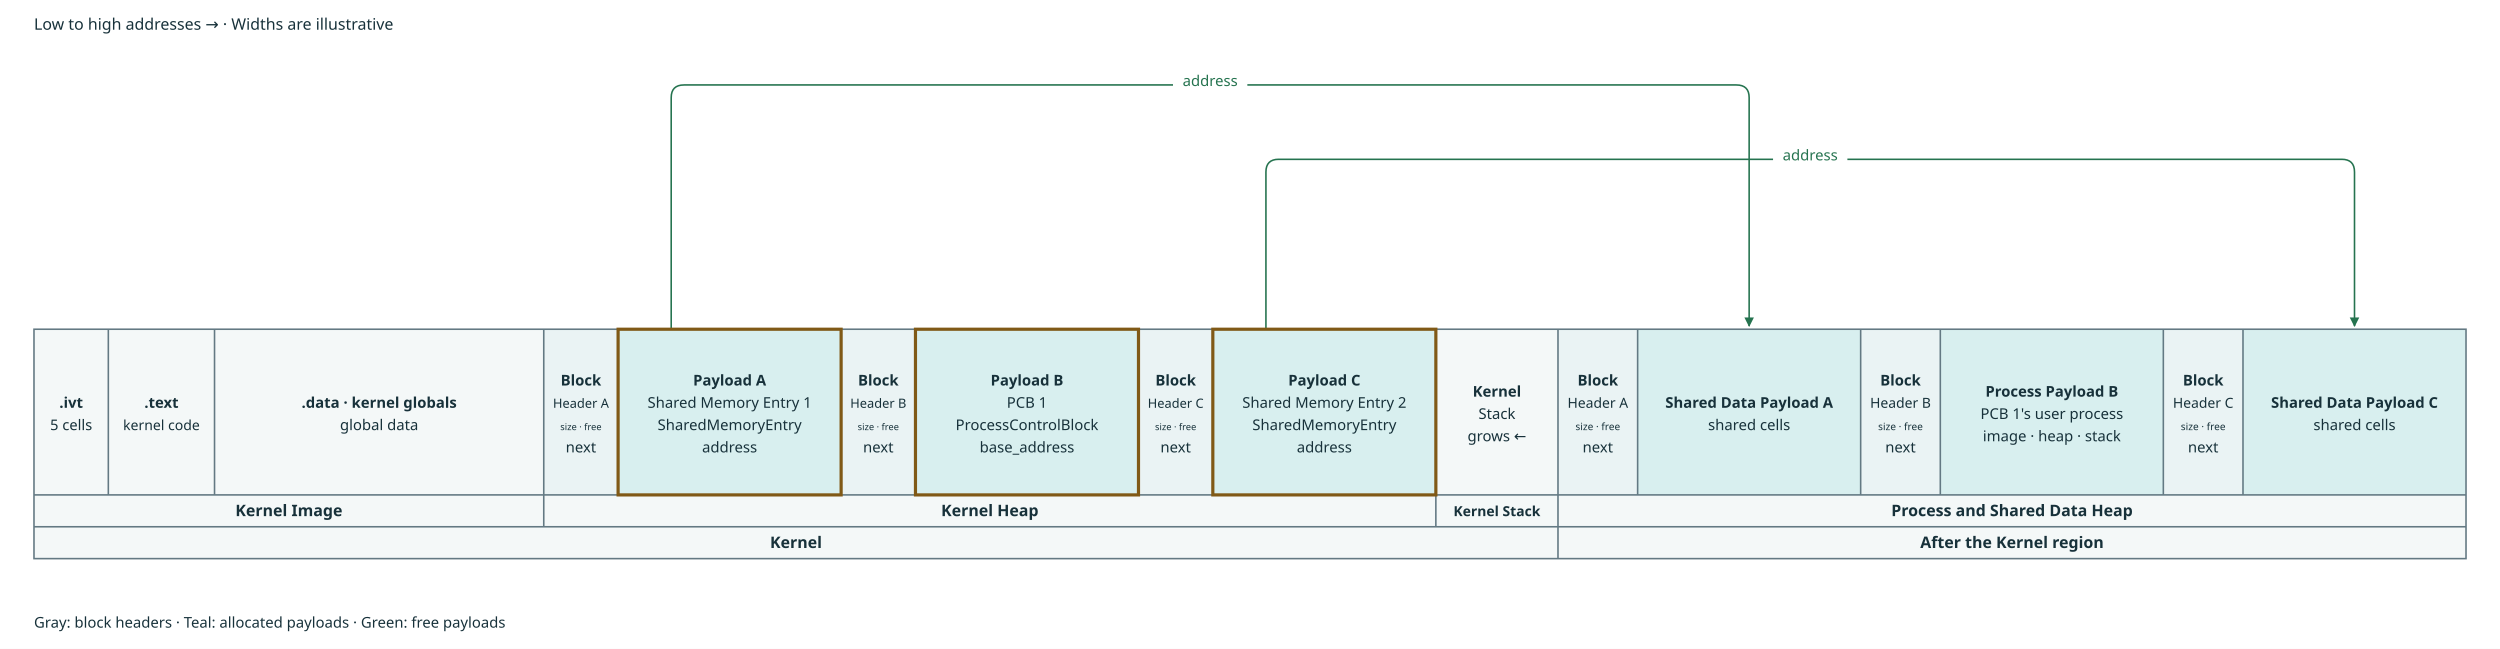
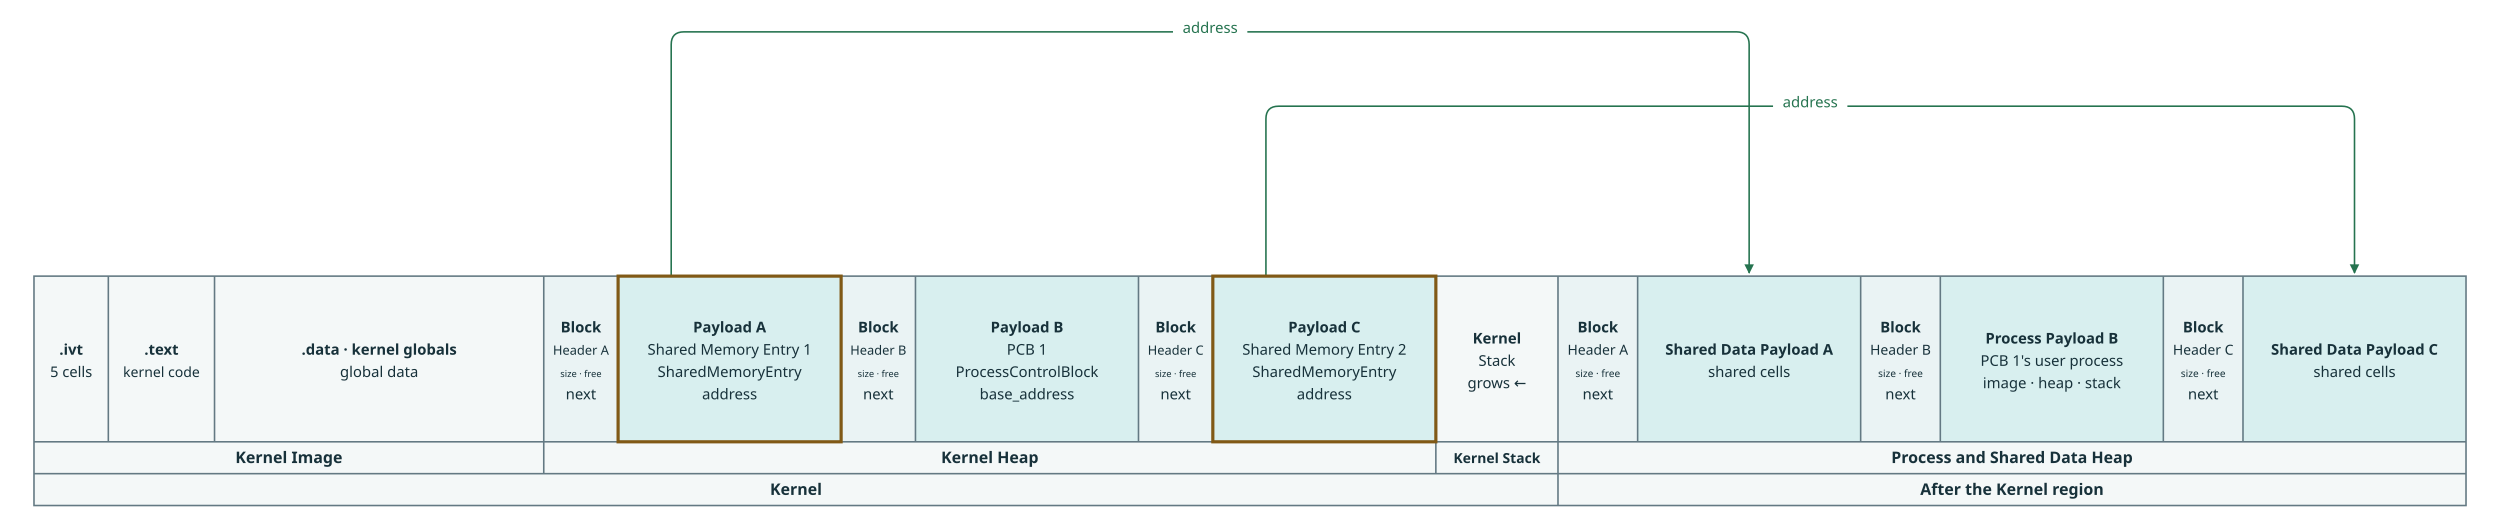
- <svg xmlns="http://www.w3.org/2000/svg" width="2354" height="611" viewBox="0 0 2354 611" role="img" aria-labelledby="title desc">
+ <svg xmlns="http://www.w3.org/2000/svg" width="2354" height="496" viewBox="0 50 2354 496" role="img" aria-labelledby="title desc">
  <defs>
    <marker id="405ea8" viewBox="0 0 10 10" refX="9" refY="5" markerWidth="6" markerHeight="6" orient="auto-start-reverse">
      <path d="M 0 0 L 10 5 L 0 10 z" fill="#167b84" />
    </marker>
    <marker id="785099" viewBox="0 0 10 10" refX="9" refY="5" markerWidth="6" markerHeight="6" orient="auto-start-reverse">
      <path d="M 0 0 L 10 5 L 0 10 z" fill="#167b84" />
    </marker>
    <marker id="26715b" viewBox="0 0 10 10" refX="9" refY="5" markerWidth="6" markerHeight="6" orient="auto-start-reverse">
      <path d="M 0 0 L 10 5 L 0 10 z" fill="#25734f" />
    </marker>
  </defs>
  <rect width="2354" height="611" fill="white" />
  <g font-family="Cantarell, sans-serif">
-     <text x="32" y="28" text-anchor="start" font-size="15" font-weight="normal" fill="#17313a">Low to high addresses →   ·   Widths are illustrative</text>
    <rect x="32" y="310" width="70" height="156" fill="#f4f8f8" stroke="none" stroke-width="1" />
    <text x="67.0" y="384.0" text-anchor="middle" font-size="14" font-weight="bold" fill="#17313a">.ivt</text>
    <text x="67.0" y="405.0" text-anchor="middle" font-size="13.825" font-weight="normal" fill="#17313a">5 cells</text>
    <rect x="102" y="310" width="100" height="156" fill="#f4f8f8" stroke="none" stroke-width="1" />
    <text x="152.0" y="384.0" text-anchor="middle" font-size="14" font-weight="bold" fill="#17313a">.text</text>
    <text x="152.0" y="405.0" text-anchor="middle" font-size="13.196" font-weight="normal" fill="#17313a">kernel code</text>
    <rect x="202" y="310" width="310" height="156" fill="#f4f8f8" stroke="none" stroke-width="1" />
    <text x="357.0" y="384.0" text-anchor="middle" font-size="14" font-weight="bold" fill="#17313a">.data · kernel globals</text>
    <text x="357.0" y="405.0" text-anchor="middle" font-size="14" font-weight="normal" fill="#17313a">global data</text>
    <rect x="512" y="310" width="70" height="156" fill="#eaf3f4" stroke="none" stroke-width="1" />
    <a href="../../common/heap.header#L5">
      <text x="547.0" y="363.0" text-anchor="middle" font-size="14" font-weight="bold" fill="#17313a">Block</text>
      <text x="547.0" y="384.0" text-anchor="middle" font-size="12.097" font-weight="normal" fill="#17313a">Header A</text>
      <text x="547.0" y="405.0" text-anchor="middle" font-size="8.798" font-weight="normal" fill="#17313a">size · free</text>
      <text x="547.0" y="426.0" text-anchor="middle" font-size="14" font-weight="normal" fill="#17313a">next</text>
    </a>
    <rect x="582" y="310" width="210" height="156" fill="#d8efef" stroke="none" stroke-width="1" />
    <a href="../../kernel/shared_memory.header#L8">
      <text x="687.0" y="363.0" text-anchor="middle" font-size="14" font-weight="bold" fill="#17313a">Payload A</text>
      <text x="687.0" y="384.0" text-anchor="middle" font-size="14" font-weight="normal" fill="#17313a">Shared Memory Entry 1</text>
      <text x="687.0" y="405.0" text-anchor="middle" font-size="14" font-weight="normal" fill="#17313a">SharedMemoryEntry</text>
      <text x="687.0" y="426.0" text-anchor="middle" font-size="14" font-weight="normal" fill="#17313a">address</text>
    </a>
    <rect x="792" y="310" width="70" height="156" fill="#eaf3f4" stroke="none" stroke-width="1" />
    <a href="../../common/heap.header#L5">
      <text x="827.0" y="363.0" text-anchor="middle" font-size="14" font-weight="bold" fill="#17313a">Block</text>
      <text x="827.0" y="384.0" text-anchor="middle" font-size="12.097" font-weight="normal" fill="#17313a">Header B</text>
      <text x="827.0" y="405.0" text-anchor="middle" font-size="8.798" font-weight="normal" fill="#17313a">size · free</text>
      <text x="827.0" y="426.0" text-anchor="middle" font-size="14" font-weight="normal" fill="#17313a">next</text>
    </a>
    <rect x="862" y="310" width="210" height="156" fill="#d8efef" stroke="none" stroke-width="1" />
    <a href="../../kernel/process/process.header#L31">
      <text x="967.0" y="363.0" text-anchor="middle" font-size="14" font-weight="bold" fill="#17313a">Payload B</text>
      <text x="967.0" y="384.0" text-anchor="middle" font-size="14" font-weight="normal" fill="#17313a">PCB 1</text>
      <text x="967.0" y="405.0" text-anchor="middle" font-size="14" font-weight="normal" fill="#17313a">ProcessControlBlock</text>
      <text x="967.0" y="426.0" text-anchor="middle" font-size="14" font-weight="normal" fill="#17313a">base_address</text>
    </a>
    <rect x="1072" y="310" width="70" height="156" fill="#eaf3f4" stroke="none" stroke-width="1" />
    <a href="../../common/heap.header#L5">
      <text x="1107.0" y="363.0" text-anchor="middle" font-size="14" font-weight="bold" fill="#17313a">Block</text>
      <text x="1107.0" y="384.0" text-anchor="middle" font-size="12.097" font-weight="normal" fill="#17313a">Header C</text>
      <text x="1107.0" y="405.0" text-anchor="middle" font-size="8.798" font-weight="normal" fill="#17313a">size · free</text>
      <text x="1107.0" y="426.0" text-anchor="middle" font-size="14" font-weight="normal" fill="#17313a">next</text>
    </a>
    <rect x="1142" y="310" width="210" height="156" fill="#d8efef" stroke="none" stroke-width="1" />
    <a href="../../kernel/shared_memory.header#L8">
      <text x="1247.0" y="363.0" text-anchor="middle" font-size="14" font-weight="bold" fill="#17313a">Payload C</text>
      <text x="1247.0" y="384.0" text-anchor="middle" font-size="14" font-weight="normal" fill="#17313a">Shared Memory Entry 2</text>
      <text x="1247.0" y="405.0" text-anchor="middle" font-size="14" font-weight="normal" fill="#17313a">SharedMemoryEntry</text>
      <text x="1247.0" y="426.0" text-anchor="middle" font-size="14" font-weight="normal" fill="#17313a">address</text>
    </a>
    <rect x="1352" y="310" width="115" height="156" fill="#f4f8f8" stroke="none" stroke-width="1" />
    <text x="1409.5" y="373.5" text-anchor="middle" font-size="14" font-weight="bold" fill="#17313a">Kernel</text>
    <text x="1409.5" y="394.5" text-anchor="middle" font-size="14" font-weight="normal" fill="#17313a">Stack</text>
    <text x="1409.5" y="415.5" text-anchor="middle" font-size="14" font-weight="normal" fill="#17313a">grows ←</text>
    <rect x="1467" y="310" width="75" height="156" fill="#eaf3f4" stroke="none" stroke-width="1" />
    <a href="../../common/heap.header#L5">
      <text x="1504.5" y="363.0" text-anchor="middle" font-size="14" font-weight="bold" fill="#17313a">Block</text>
      <text x="1504.5" y="384.0" text-anchor="middle" font-size="13.105" font-weight="normal" fill="#17313a">Header A</text>
      <text x="1504.5" y="405.0" text-anchor="middle" font-size="9.531" font-weight="normal" fill="#17313a">size · free</text>
      <text x="1504.5" y="426.0" text-anchor="middle" font-size="14" font-weight="normal" fill="#17313a">next</text>
    </a>
    <rect x="1542" y="310" width="210" height="156" fill="#d8efef" stroke="none" stroke-width="1" />
    <text x="1647.0" y="384.0" text-anchor="middle" font-size="14" font-weight="bold" fill="#17313a">Shared Data Payload A</text>
    <text x="1647.0" y="405.0" text-anchor="middle" font-size="14" font-weight="normal" fill="#17313a">shared cells</text>
    <rect x="1752" y="310" width="75" height="156" fill="#eaf3f4" stroke="none" stroke-width="1" />
    <a href="../../common/heap.header#L5">
      <text x="1789.5" y="363.0" text-anchor="middle" font-size="14" font-weight="bold" fill="#17313a">Block</text>
      <text x="1789.5" y="384.0" text-anchor="middle" font-size="13.105" font-weight="normal" fill="#17313a">Header B</text>
      <text x="1789.5" y="405.0" text-anchor="middle" font-size="9.531" font-weight="normal" fill="#17313a">size · free</text>
      <text x="1789.5" y="426.0" text-anchor="middle" font-size="14" font-weight="normal" fill="#17313a">next</text>
    </a>
    <rect x="1827" y="310" width="210" height="156" fill="#d8efef" stroke="none" stroke-width="1" />
    <text x="1932.0" y="373.5" text-anchor="middle" font-size="14" font-weight="bold" fill="#17313a">Process Payload B</text>
    <text x="1932.0" y="394.5" text-anchor="middle" font-size="14" font-weight="normal" fill="#17313a">PCB 1's user process</text>
    <text x="1932.0" y="415.5" text-anchor="middle" font-size="14" font-weight="normal" fill="#17313a">image · heap · stack</text>
    <rect x="2037" y="310" width="75" height="156" fill="#eaf3f4" stroke="none" stroke-width="1" />
    <a href="../../common/heap.header#L5">
      <text x="2074.5" y="363.0" text-anchor="middle" font-size="14" font-weight="bold" fill="#17313a">Block</text>
      <text x="2074.5" y="384.0" text-anchor="middle" font-size="13.105" font-weight="normal" fill="#17313a">Header C</text>
      <text x="2074.5" y="405.0" text-anchor="middle" font-size="9.531" font-weight="normal" fill="#17313a">size · free</text>
      <text x="2074.5" y="426.0" text-anchor="middle" font-size="14" font-weight="normal" fill="#17313a">next</text>
    </a>
    <rect x="2112" y="310" width="210" height="156" fill="#d8efef" stroke="none" stroke-width="1" />
    <text x="2217.0" y="384.0" text-anchor="middle" font-size="14" font-weight="bold" fill="#17313a">Shared Data Payload C</text>
    <text x="2217.0" y="405.0" text-anchor="middle" font-size="14" font-weight="normal" fill="#17313a">shared cells</text>
    <rect x="32" y="466" width="480" height="30" fill="#f4f8f8" stroke="none" stroke-width="1" />
    <text x="272.0" y="486" text-anchor="middle" font-size="15" font-weight="bold" fill="#17313a">Kernel Image</text>
    <rect x="512" y="466" width="840" height="30" fill="#f4f8f8" stroke="none" stroke-width="1" />
    <text x="932.0" y="486" text-anchor="middle" font-size="15" font-weight="bold" fill="#17313a">Kernel Heap</text>
    <path d="M 512 466 v 30" fill="none" stroke="#637983" stroke-width="1.5" />
    <rect x="1352" y="466" width="115" height="30" fill="#f4f8f8" stroke="none" stroke-width="1" />
    <text x="1409.5" y="486" text-anchor="middle" font-size="13.113" font-weight="bold" fill="#17313a">Kernel Stack</text>
    <path d="M 1352 466 v 30" fill="none" stroke="#637983" stroke-width="1.5" />
    <rect x="1467" y="466" width="855" height="30" fill="#f4f8f8" stroke="none" stroke-width="1" />
    <text x="1894.5" y="486" text-anchor="middle" font-size="15" font-weight="bold" fill="#17313a">Process and Shared Data Heap</text>
    <path d="M 1467 466 v 30" fill="none" stroke="#637983" stroke-width="1.5" />
    <path d="M 32 466 H 2322" fill="none" stroke="#637983" stroke-width="1.5" />
    <rect x="32" y="496" width="1435" height="30" fill="#f4f8f8" stroke="none" stroke-width="1" />
    <text x="749.5" y="516" text-anchor="middle" font-size="15" font-weight="bold" fill="#17313a">Kernel</text>
    <rect x="1467" y="496" width="855" height="30" fill="#f4f8f8" stroke="none" stroke-width="1" />
    <text x="1894.5" y="516" text-anchor="middle" font-size="15" font-weight="bold" fill="#17313a">After the Kernel region</text>
    <path d="M 1467 496 v 30" fill="none" stroke="#637983" stroke-width="1.5" />
    <path d="M 32 496 H 2322" fill="none" stroke="#637983" stroke-width="1.5" />
    <path d="M 102 310 v 156" fill="none" stroke="#637983" stroke-width="1.5" />
    <path d="M 202 310 v 156" fill="none" stroke="#637983" stroke-width="1.5" />
    <path d="M 512 310 v 156" fill="none" stroke="#637983" stroke-width="1.5" />
    <path d="M 582 310 v 156" fill="none" stroke="#637983" stroke-width="1.5" />
    <path d="M 792 310 v 156" fill="none" stroke="#637983" stroke-width="1.5" />
    <path d="M 862 310 v 156" fill="none" stroke="#637983" stroke-width="1.5" />
    <path d="M 1072 310 v 156" fill="none" stroke="#637983" stroke-width="1.5" />
    <path d="M 1142 310 v 156" fill="none" stroke="#637983" stroke-width="1.5" />
    <path d="M 1352 310 v 156" fill="none" stroke="#637983" stroke-width="1.5" />
    <path d="M 1467 310 v 156" fill="none" stroke="#637983" stroke-width="1.5" />
    <path d="M 1542 310 v 156" fill="none" stroke="#637983" stroke-width="1.5" />
    <path d="M 1752 310 v 156" fill="none" stroke="#637983" stroke-width="1.5" />
    <path d="M 1827 310 v 156" fill="none" stroke="#637983" stroke-width="1.5" />
    <path d="M 2037 310 v 156" fill="none" stroke="#637983" stroke-width="1.5" />
    <path d="M 2112 310 v 156" fill="none" stroke="#637983" stroke-width="1.5" />
    <rect x="32" y="310" width="2290" height="216" fill="none" stroke="#637983" stroke-width="1.5" />
    <path d="M 632.0 310 V 92 Q 632.0 80 644.0 80 H 1635.0 Q 1647.0 80 1647.0 92 V 307" fill="none" stroke="#25734f" stroke-width="1.5" marker-end="url(#26715b)" />
    <rect x="1104.5" y="67" width="70" height="18" fill="white" stroke="none" stroke-width="1" />
    <text x="1139.5" y="81" text-anchor="middle" font-size="14" font-weight="normal" fill="#25734f">address</text>
    <path d="M 1192.0 310 V 162 Q 1192.0 150 1204.0 150 H 2205.0 Q 2217.0 150 2217.0 162 V 307" fill="none" stroke="#25734f" stroke-width="1.5" marker-end="url(#26715b)" />
    <rect x="1669.5" y="137" width="70" height="18" fill="white" stroke="none" stroke-width="1" />
    <text x="1704.5" y="151" text-anchor="middle" font-size="14" font-weight="normal" fill="#25734f">address</text>
    <rect x="582" y="310" width="210" height="156" fill="none" stroke="#805916" stroke-width="3" />
-     <rect x="862" y="310" width="210" height="156" fill="none" stroke="#805916" stroke-width="3" />
    <rect x="1142" y="310" width="210" height="156" fill="none" stroke="#805916" stroke-width="3" />
-     <text x="32" y="591" text-anchor="start" font-size="14" font-weight="normal" fill="#17313a">Gray: block headers   ·   Teal: allocated payloads   ·   Green: free payloads</text>
  </g>
</svg>
